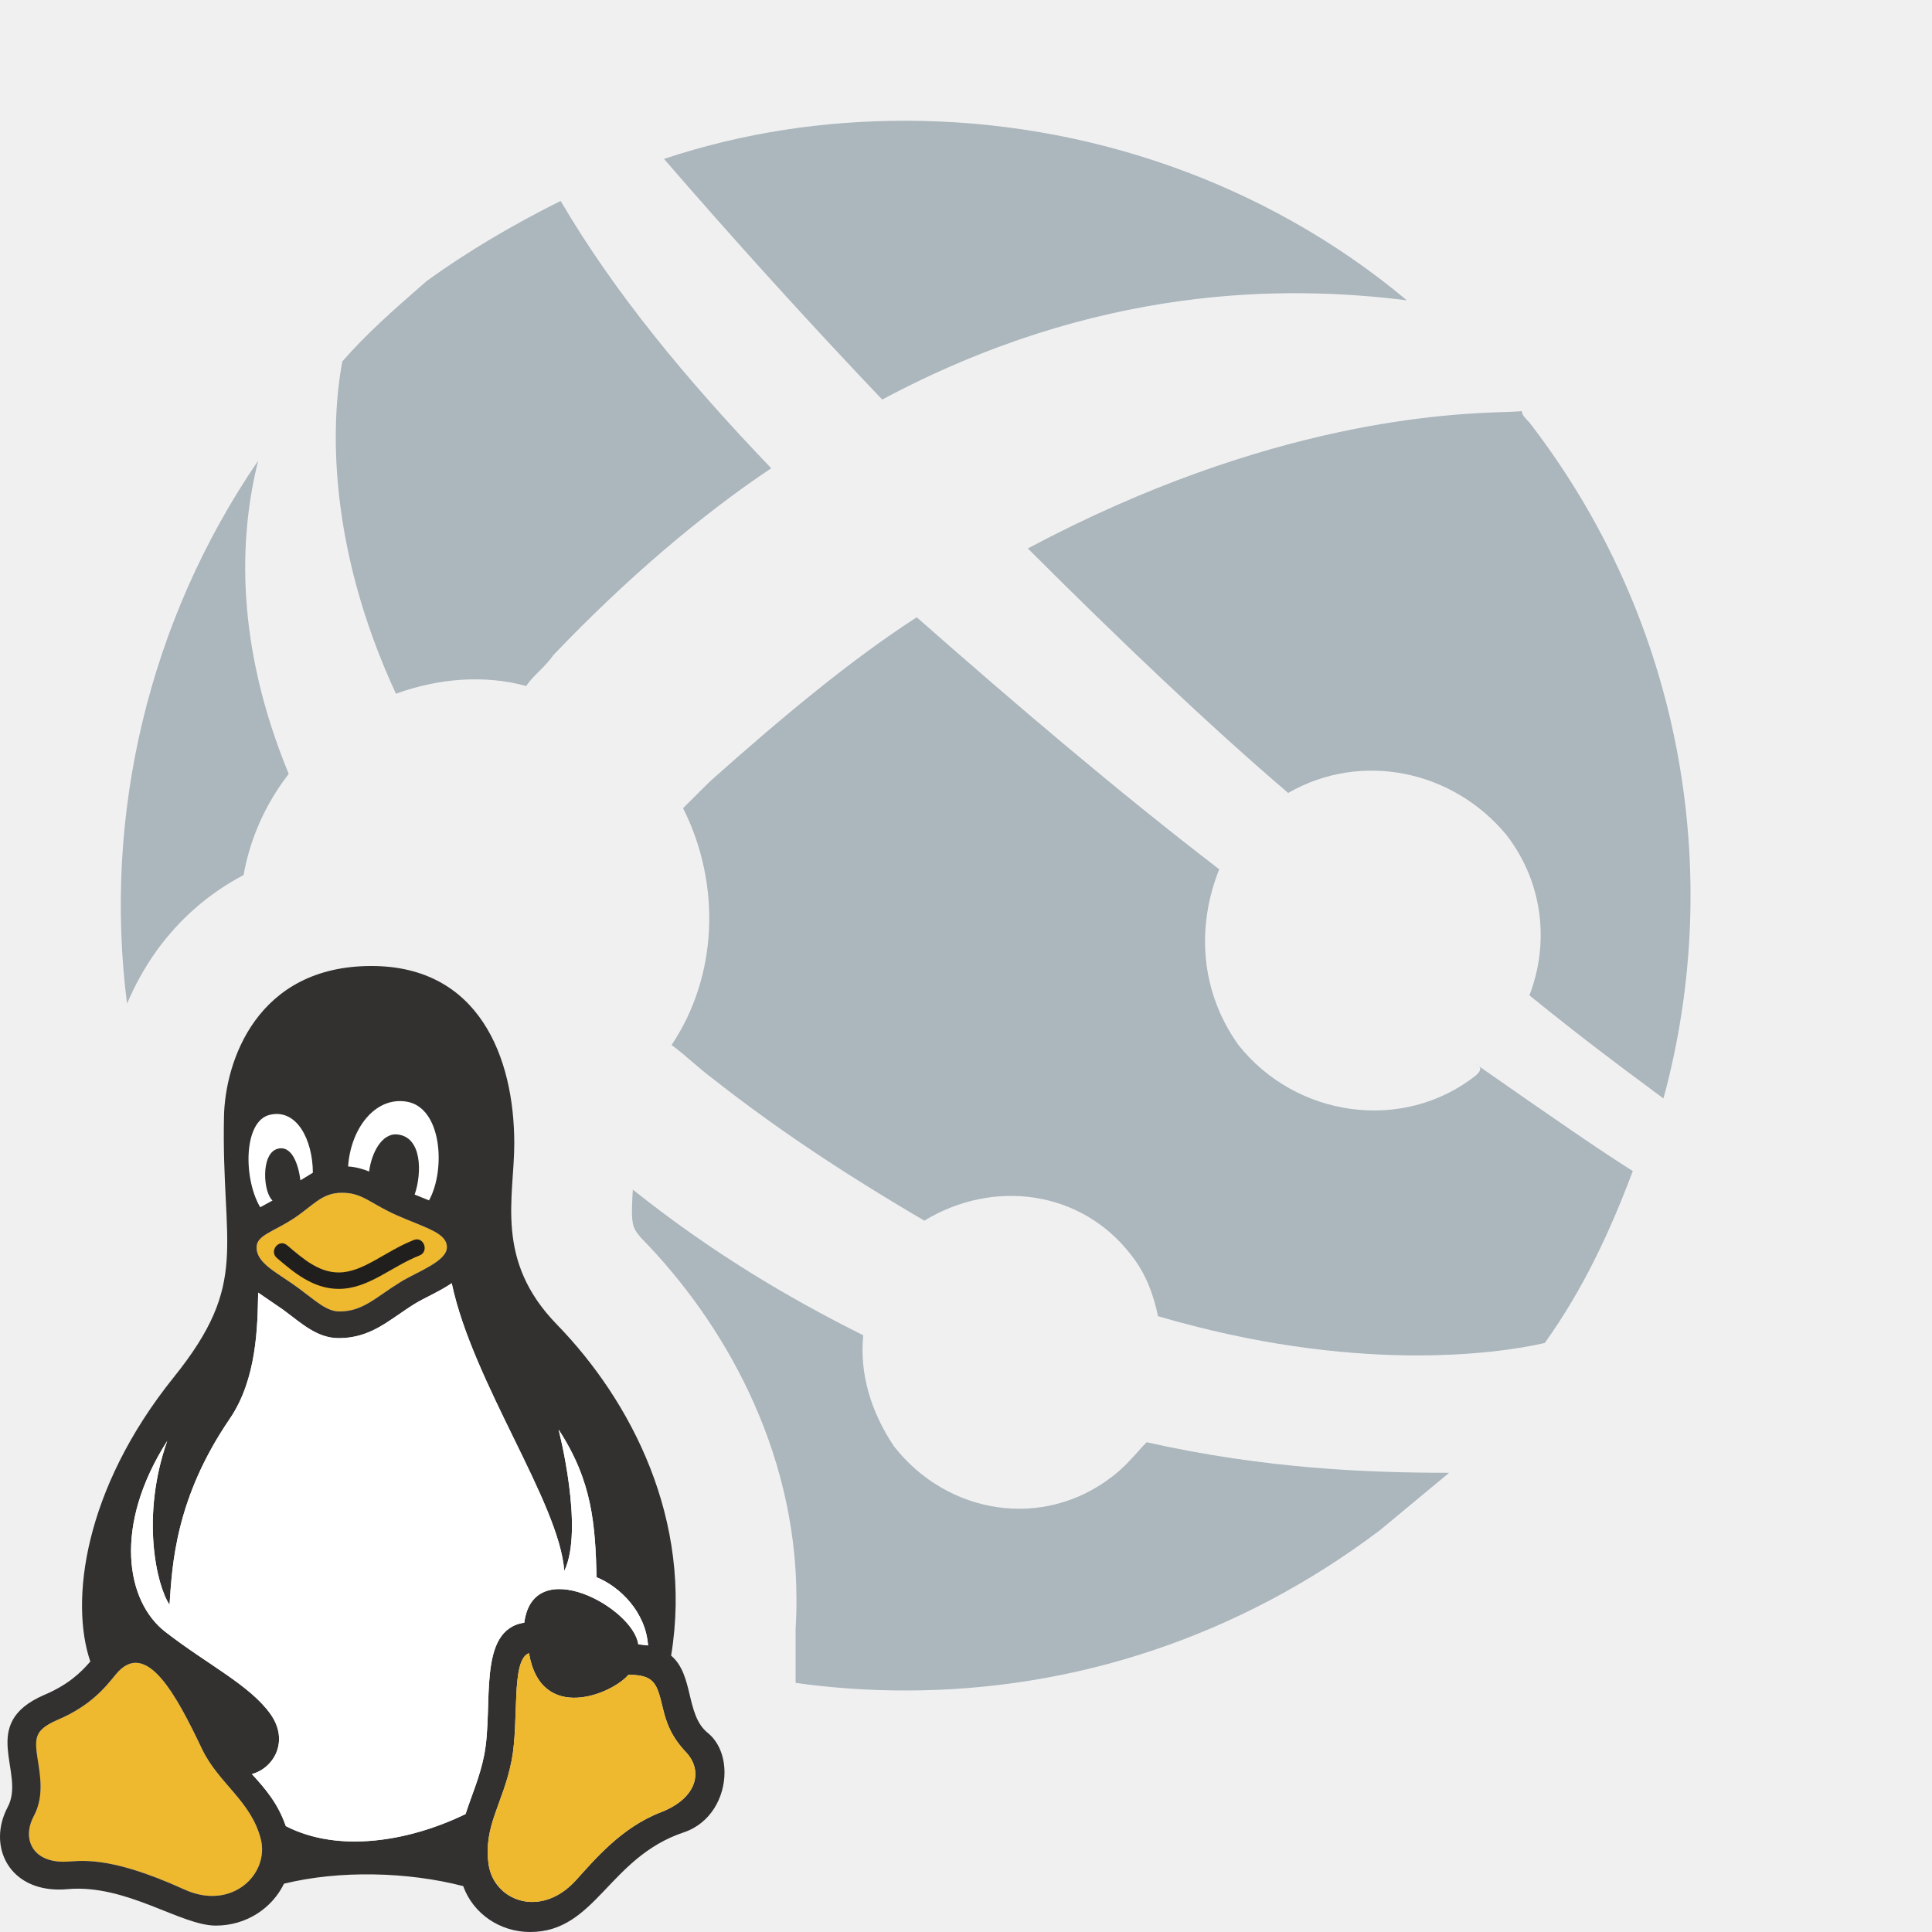
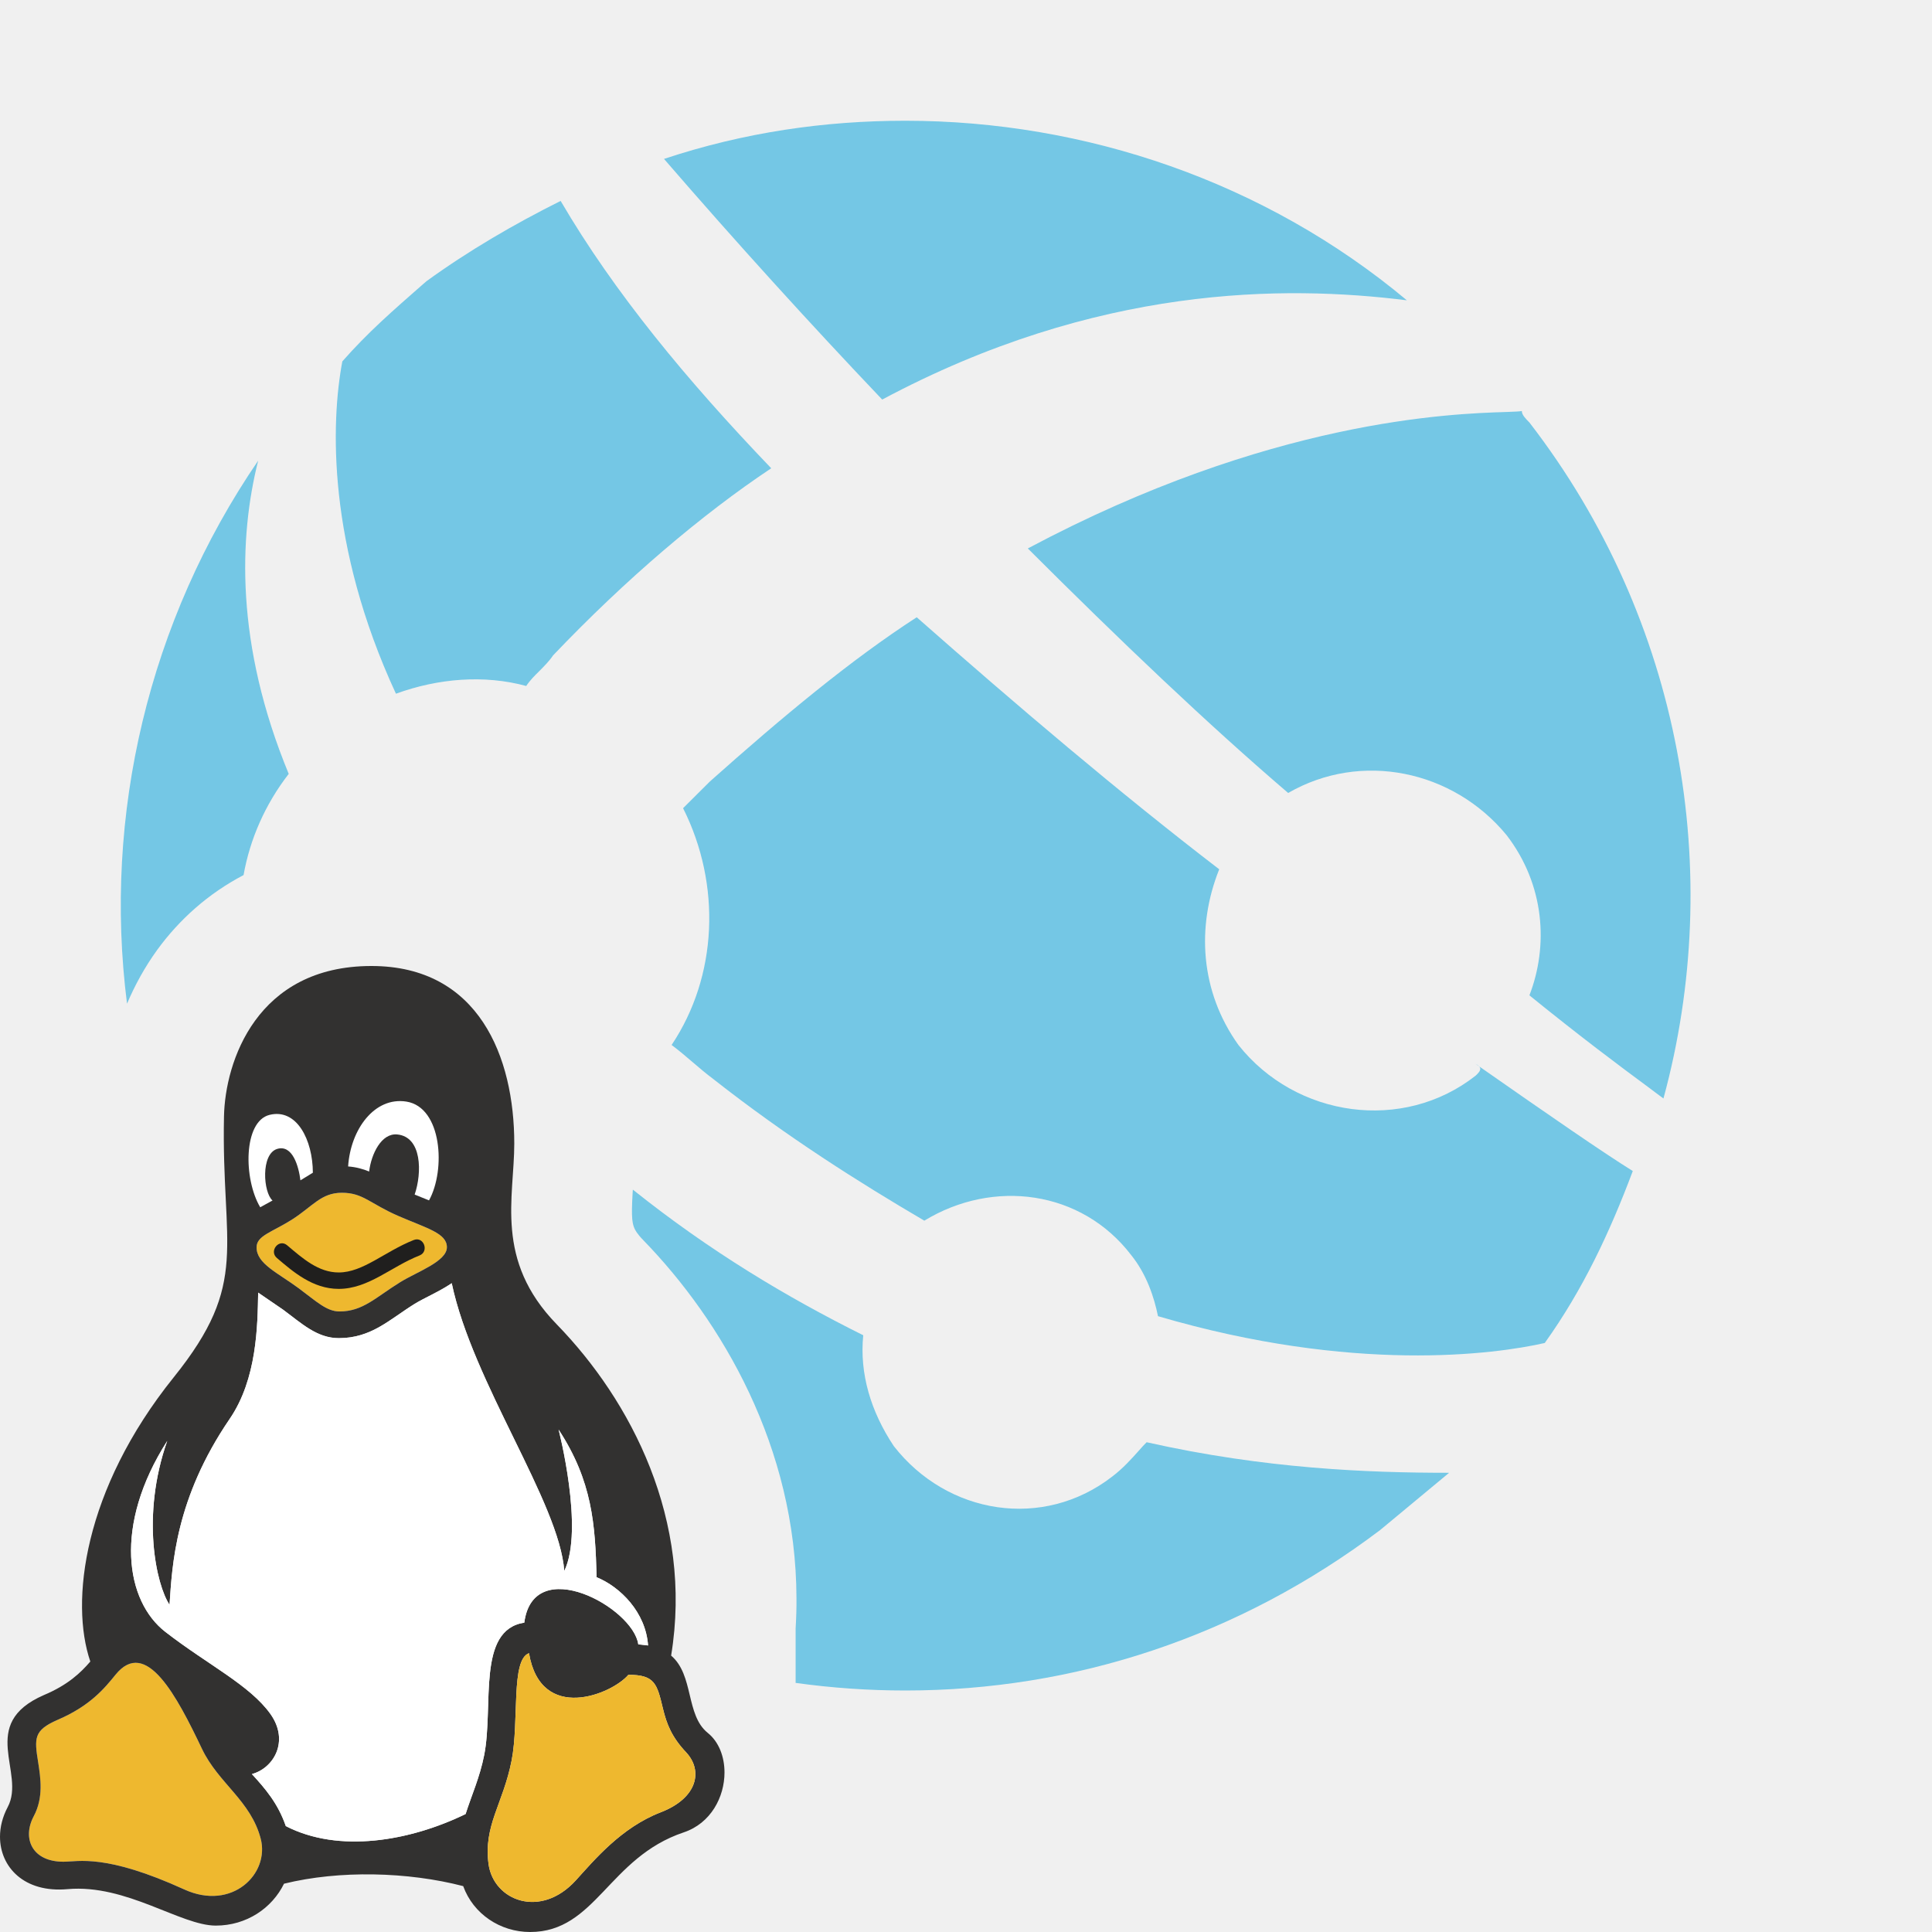
<svg xmlns="http://www.w3.org/2000/svg" width="16" height="16" viewBox="0 0 16 16" fill="none">
-   <path fill-rule="evenodd" clip-rule="evenodd" d="M11.651 2.487C10.636 2.36 9.082 2.36 7.306 3.309C6.704 2.676 6.101 2.012 5.499 1.316C6.165 1.095 6.831 1 7.497 1C8.987 1 10.478 1.506 11.651 2.487ZM4.358 5.681C4.009 5.586 3.628 5.618 3.279 5.745C2.708 4.511 2.74 3.499 2.835 2.993C3.044 2.755 3.253 2.573 3.488 2.367L3.488 2.367L3.488 2.367L3.533 2.328C3.882 2.075 4.262 1.854 4.643 1.664C5.087 2.423 5.69 3.151 6.387 3.878C5.816 4.258 5.182 4.796 4.58 5.428C4.548 5.476 4.508 5.515 4.469 5.555C4.429 5.594 4.389 5.634 4.358 5.681ZM2.017 7.247C2.07 6.95 2.195 6.662 2.391 6.409C1.947 5.333 1.979 4.448 2.138 3.815C1.231 5.142 0.853 6.75 1.052 8.312C1.116 8.161 1.198 8.01 1.303 7.865C1.486 7.614 1.725 7.4 2.017 7.247ZM6.589 13.937V13.488C6.594 13.402 6.597 13.317 6.596 13.234C6.593 11.985 5.978 10.94 5.327 10.27C5.275 10.217 5.258 10.183 5.253 10.17C5.247 10.156 5.24 10.136 5.236 10.096C5.232 10.049 5.233 9.988 5.239 9.881L5.241 9.852C5.243 9.854 5.244 9.855 5.246 9.856C5.88 10.362 6.514 10.742 7.149 11.058C7.117 11.375 7.212 11.691 7.402 11.976C7.846 12.545 8.639 12.671 9.21 12.229C9.3 12.161 9.374 12.078 9.432 12.013L9.432 12.013L9.432 12.013C9.456 11.986 9.477 11.962 9.496 11.944C10.479 12.165 11.335 12.197 12.001 12.197L11.43 12.671C10.257 13.557 8.893 14 7.498 14C7.194 14 6.89 13.979 6.589 13.937ZM10.668 6.567C10.002 5.997 9.273 5.302 8.512 4.542C10.517 3.474 12.023 3.426 12.472 3.412C12.542 3.409 12.586 3.408 12.603 3.404C12.603 3.435 12.634 3.467 12.666 3.499C13.935 5.143 14.284 7.231 13.776 9.097C13.736 9.068 13.694 9.036 13.65 9.003C13.409 8.825 13.094 8.59 12.666 8.243C12.825 7.832 12.793 7.326 12.476 6.915C12.032 6.377 11.271 6.219 10.668 6.567ZM12.222 8.907C11.62 9.382 10.732 9.255 10.256 8.654C9.939 8.211 9.907 7.674 10.097 7.199C9.273 6.567 8.417 5.839 7.592 5.112C7.053 5.46 6.482 5.934 5.879 6.472L5.657 6.693C5.975 7.326 5.943 8.085 5.562 8.654C5.626 8.702 5.681 8.749 5.737 8.797C5.792 8.844 5.848 8.892 5.911 8.939C6.514 9.413 7.116 9.793 7.655 10.109C8.226 9.761 8.956 9.856 9.368 10.394C9.495 10.552 9.558 10.742 9.59 10.9C11.207 11.375 12.381 11.216 12.793 11.122C13.11 10.679 13.332 10.204 13.522 9.698C13.269 9.54 12.856 9.255 12.222 8.812C12.286 8.844 12.254 8.876 12.222 8.907Z" fill="#9AA7B0" fill-opacity="0.8" />
+   <path fill-rule="evenodd" clip-rule="evenodd" d="M11.651 2.487C10.636 2.36 9.082 2.36 7.306 3.309C6.704 2.676 6.101 2.012 5.499 1.316C6.165 1.095 6.831 1 7.497 1C8.987 1 10.478 1.506 11.651 2.487ZM4.358 5.681C4.009 5.586 3.628 5.618 3.279 5.745C2.708 4.511 2.74 3.499 2.835 2.993C3.044 2.755 3.253 2.573 3.488 2.367L3.488 2.367L3.488 2.367L3.533 2.328C3.882 2.075 4.262 1.854 4.643 1.664C5.087 2.423 5.69 3.151 6.387 3.878C5.816 4.258 5.182 4.796 4.58 5.428C4.548 5.476 4.508 5.515 4.469 5.555C4.429 5.594 4.389 5.634 4.358 5.681ZM2.017 7.247C2.07 6.95 2.195 6.662 2.391 6.409C1.947 5.333 1.979 4.448 2.138 3.815C1.231 5.142 0.853 6.75 1.052 8.312C1.116 8.161 1.198 8.01 1.303 7.865C1.486 7.614 1.725 7.4 2.017 7.247ZM6.589 13.937V13.488C6.594 13.402 6.597 13.317 6.596 13.234C6.593 11.985 5.978 10.94 5.327 10.27C5.275 10.217 5.258 10.183 5.253 10.17C5.247 10.156 5.24 10.136 5.236 10.096C5.232 10.049 5.233 9.988 5.239 9.881L5.241 9.852C5.243 9.854 5.244 9.855 5.246 9.856C5.88 10.362 6.514 10.742 7.149 11.058C7.117 11.375 7.212 11.691 7.402 11.976C7.846 12.545 8.639 12.671 9.21 12.229C9.3 12.161 9.374 12.078 9.432 12.013L9.432 12.013L9.432 12.013C9.456 11.986 9.477 11.962 9.496 11.944C10.479 12.165 11.335 12.197 12.001 12.197L11.43 12.671C10.257 13.557 8.893 14 7.498 14C7.194 14 6.89 13.979 6.589 13.937ZM10.668 6.567C10.002 5.997 9.273 5.302 8.512 4.542C10.517 3.474 12.023 3.426 12.472 3.412C12.542 3.409 12.586 3.408 12.603 3.404C12.603 3.435 12.634 3.467 12.666 3.499C13.935 5.143 14.284 7.231 13.776 9.097C13.736 9.068 13.694 9.036 13.65 9.003C13.409 8.825 13.094 8.59 12.666 8.243C12.825 7.832 12.793 7.326 12.476 6.915C12.032 6.377 11.271 6.219 10.668 6.567ZM12.222 8.907C11.62 9.382 10.732 9.255 10.256 8.654C9.939 8.211 9.907 7.674 10.097 7.199C9.273 6.567 8.417 5.839 7.592 5.112C7.053 5.46 6.482 5.934 5.879 6.472L5.657 6.693C5.975 7.326 5.943 8.085 5.562 8.654C5.626 8.702 5.681 8.749 5.737 8.797C5.792 8.844 5.848 8.892 5.911 8.939C6.514 9.413 7.116 9.793 7.655 10.109C8.226 9.761 8.956 9.856 9.368 10.394C9.495 10.552 9.558 10.742 9.59 10.9C11.207 11.375 12.381 11.216 12.793 11.122C13.11 10.679 13.332 10.204 13.522 9.698C13.269 9.54 12.856 9.255 12.222 8.812C12.286 8.844 12.254 8.876 12.222 8.907Z" fill="#40B6E0" fill-opacity="0.7" />
  <path d="M2.478 10.672C2.617 10.775 2.705 10.861 2.811 10.861C3.006 10.861 3.111 10.744 3.315 10.618C3.454 10.532 3.701 10.447 3.701 10.329C3.701 10.213 3.537 10.173 3.301 10.071C3.061 9.967 3.008 9.878 2.831 9.878C2.658 9.878 2.59 9.991 2.415 10.102C2.251 10.205 2.125 10.234 2.125 10.329C2.123 10.466 2.302 10.541 2.478 10.672Z" fill="#EEB82F" />
  <path d="M0.525 15.418C0.65 15.418 0.873 15.35 1.527 15.648C1.922 15.828 2.235 15.518 2.159 15.227C2.077 14.913 1.81 14.769 1.674 14.486C1.465 14.048 1.21 13.557 0.957 13.869C0.867 13.98 0.747 14.128 0.475 14.244C0.279 14.33 0.284 14.395 0.316 14.594L0.316 14.596C0.336 14.726 0.361 14.888 0.279 15.042C0.182 15.225 0.266 15.418 0.525 15.418Z" fill="#EEB82F" />
  <path d="M5.86 14.35C5.677 14.201 5.748 13.873 5.558 13.711C5.742 12.589 5.226 11.6 4.61 10.967C4.093 10.435 4.259 9.918 4.259 9.47C4.259 8.755 3.966 8 3.076 8C2.125 8 1.864 8.793 1.855 9.246C1.832 10.333 2.075 10.616 1.438 11.407C0.69 12.338 0.579 13.267 0.748 13.76C0.669 13.852 0.563 13.954 0.363 14.038C-0.187 14.278 0.216 14.68 0.064 14.965C0.021 15.046 0 15.13 0 15.211C0 15.461 0.199 15.678 0.56 15.645C1.047 15.602 1.496 15.947 1.787 15.947C2.043 15.947 2.254 15.801 2.352 15.6C2.811 15.487 3.378 15.501 3.836 15.62C3.919 15.85 4.142 16 4.39 16C4.934 16 5.039 15.384 5.662 15.175C5.887 15.1 6 14.882 6 14.679C6 14.549 5.954 14.425 5.86 14.35ZM2.811 10.861C2.705 10.861 2.617 10.775 2.478 10.672C2.302 10.541 2.123 10.466 2.125 10.329C2.125 10.234 2.251 10.205 2.415 10.102C2.59 9.991 2.658 9.878 2.831 9.878C3.008 9.878 3.061 9.967 3.301 10.071C3.537 10.173 3.701 10.213 3.701 10.329C3.701 10.447 3.454 10.532 3.315 10.618C3.111 10.744 3.006 10.861 2.811 10.861ZM1.527 15.648C0.873 15.35 0.65 15.418 0.525 15.418C0.266 15.418 0.182 15.225 0.279 15.042C0.362 14.887 0.336 14.725 0.316 14.594C0.284 14.395 0.279 14.33 0.475 14.244C0.747 14.128 0.867 13.98 0.957 13.869C1.21 13.557 1.465 14.048 1.674 14.486C1.81 14.769 2.077 14.913 2.159 15.227C2.235 15.518 1.922 15.828 1.527 15.648ZM3.856 15.023C3.395 15.247 2.807 15.35 2.367 15.123C2.302 14.935 2.198 14.814 2.086 14.692C2.266 14.644 2.399 14.42 2.24 14.195C2.069 13.955 1.721 13.787 1.37 13.515C1.041 13.261 0.937 12.634 1.385 11.933C1.166 12.554 1.294 13.126 1.404 13.29C1.426 12.96 1.452 12.41 1.902 11.751C2.129 11.419 2.133 10.979 2.138 10.705L2.344 10.846C2.496 10.958 2.624 11.082 2.806 11.082C3.076 11.082 3.226 10.927 3.434 10.798C3.515 10.748 3.638 10.697 3.741 10.627C3.915 11.452 4.633 12.445 4.673 13.01C4.84 12.666 4.626 11.839 4.626 11.839C4.906 12.267 4.929 12.624 4.941 13.062C5.137 13.142 5.348 13.352 5.367 13.627L5.286 13.618C5.244 13.312 4.417 12.862 4.342 13.438C3.946 13.499 4.09 14.127 4.01 14.534C3.973 14.721 3.905 14.868 3.856 15.023ZM5.471 15.009C5.143 15.136 4.921 15.405 4.769 15.572C4.476 15.894 4.088 15.74 4.046 15.438C4.003 15.116 4.166 14.941 4.237 14.58C4.301 14.251 4.229 13.745 4.381 13.691C4.479 14.275 5.069 14.03 5.204 13.87C5.423 13.87 5.441 13.944 5.49 14.149C5.521 14.278 5.563 14.386 5.683 14.513C5.822 14.662 5.78 14.89 5.471 15.009Z" fill="#323130" />
  <path d="M4.769 15.572C4.921 15.405 5.143 15.136 5.471 15.009C5.78 14.89 5.822 14.662 5.683 14.513C5.563 14.386 5.521 14.278 5.49 14.149C5.441 13.944 5.423 13.87 5.204 13.87C5.069 14.03 4.479 14.275 4.381 13.691C4.229 13.745 4.301 14.251 4.237 14.58C4.166 14.941 4.003 15.116 4.046 15.438C4.088 15.74 4.476 15.894 4.769 15.572Z" fill="#EEB82F" />
  <path d="M2.367 15.123C2.807 15.35 3.395 15.247 3.856 15.023C3.905 14.868 3.973 14.721 4.01 14.534C4.09 14.127 3.946 13.499 4.342 13.438C4.417 12.862 5.244 13.312 5.286 13.618L5.367 13.627C5.348 13.352 5.137 13.142 4.941 13.062C4.929 12.624 4.906 12.267 4.626 11.839C4.626 11.839 4.84 12.666 4.673 13.01C4.633 12.445 3.915 11.452 3.741 10.627C3.638 10.697 3.515 10.748 3.434 10.798C3.226 10.927 3.076 11.082 2.806 11.082C2.624 11.082 2.496 10.958 2.344 10.846L2.138 10.705C2.133 10.979 2.129 11.419 1.902 11.751C1.452 12.41 1.426 12.96 1.404 13.29C1.294 13.126 1.166 12.554 1.385 11.933C0.937 12.634 1.041 13.261 1.37 13.515C1.721 13.787 2.069 13.955 2.24 14.195C2.399 14.42 2.266 14.644 2.086 14.692C2.198 14.814 2.302 14.935 2.367 15.123Z" fill="white" />
  <path d="M2.293 10.418C2.425 10.53 2.588 10.674 2.805 10.674C3.052 10.674 3.24 10.489 3.475 10.397C3.556 10.364 3.509 10.237 3.427 10.269C3.185 10.365 3.007 10.538 2.805 10.538C2.637 10.538 2.507 10.422 2.378 10.313C2.31 10.255 2.226 10.361 2.293 10.418Z" fill="#201F1E" />
  <path d="M3.553 9.941C3.693 9.687 3.66 9.17 3.366 9.123C3.102 9.081 2.903 9.352 2.883 9.66C2.95 9.665 3.006 9.681 3.057 9.702C3.075 9.555 3.159 9.383 3.289 9.395C3.495 9.414 3.496 9.712 3.434 9.893L3.553 9.941Z" fill="white" />
  <path d="M2.591 9.712C2.59 9.439 2.457 9.177 2.232 9.233C2.015 9.287 2.015 9.763 2.155 9.998L2.257 9.942C2.18 9.876 2.158 9.558 2.295 9.515C2.423 9.476 2.474 9.661 2.488 9.775L2.591 9.712Z" fill="white" />
</svg>
